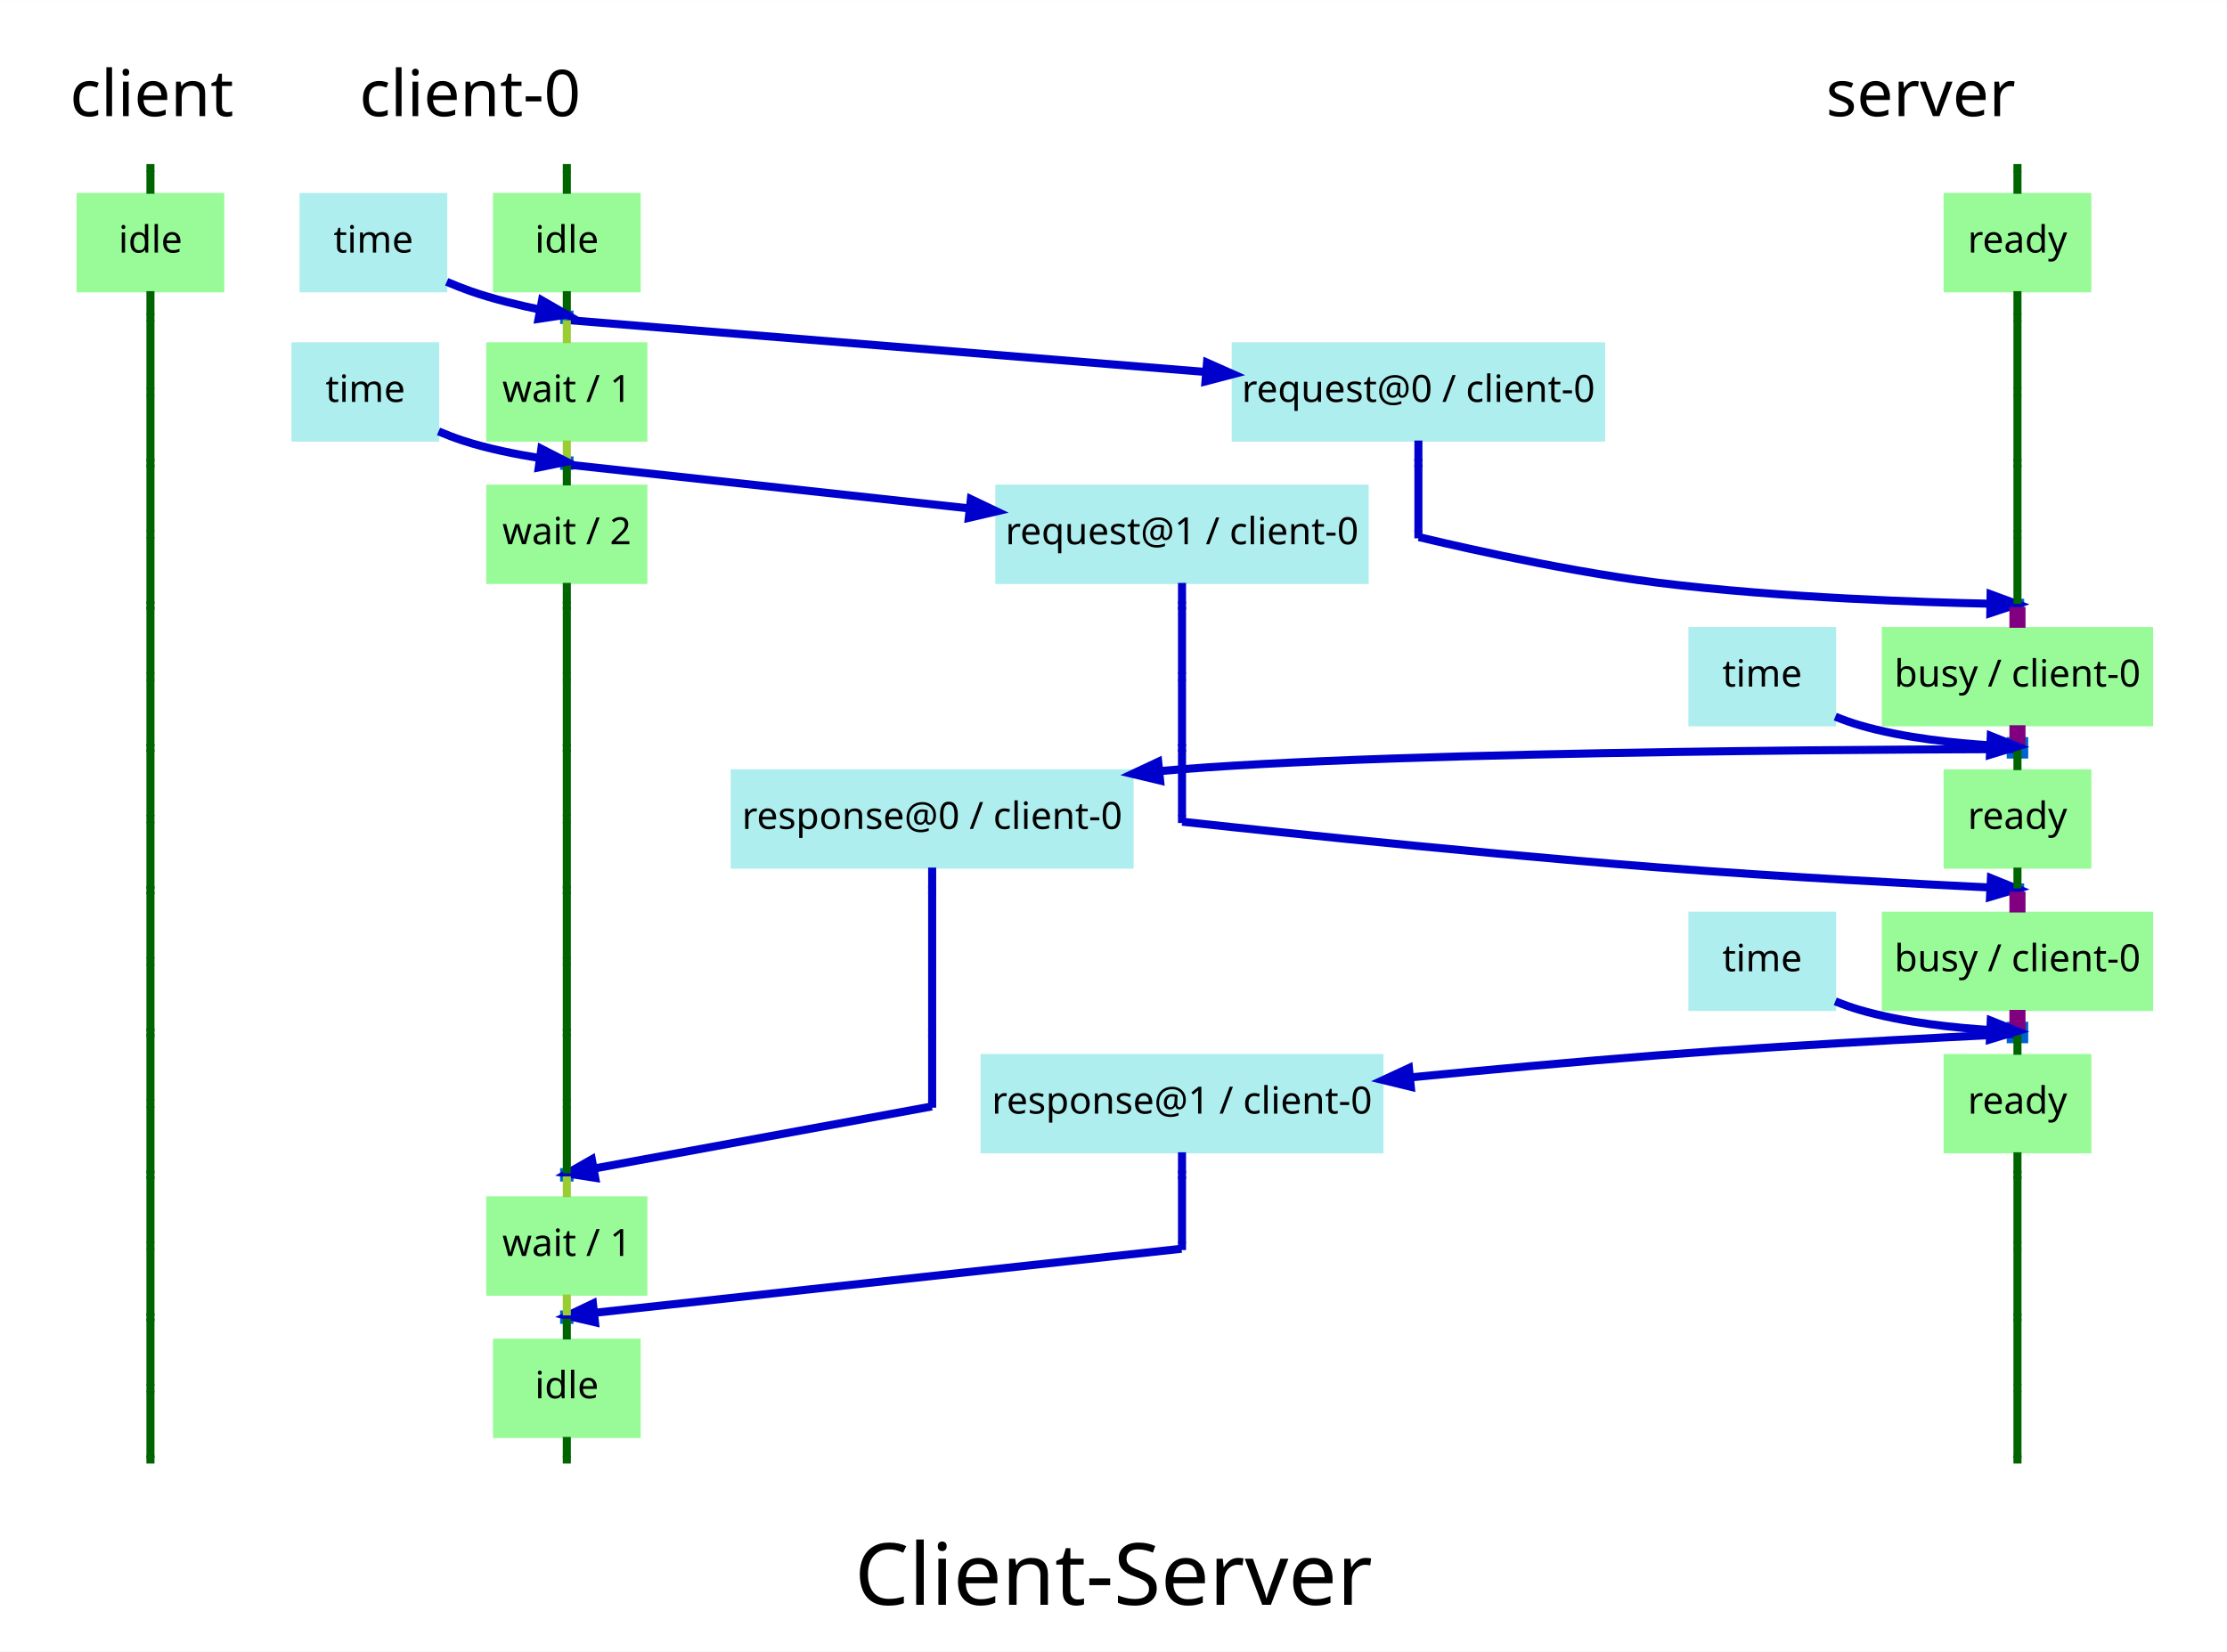
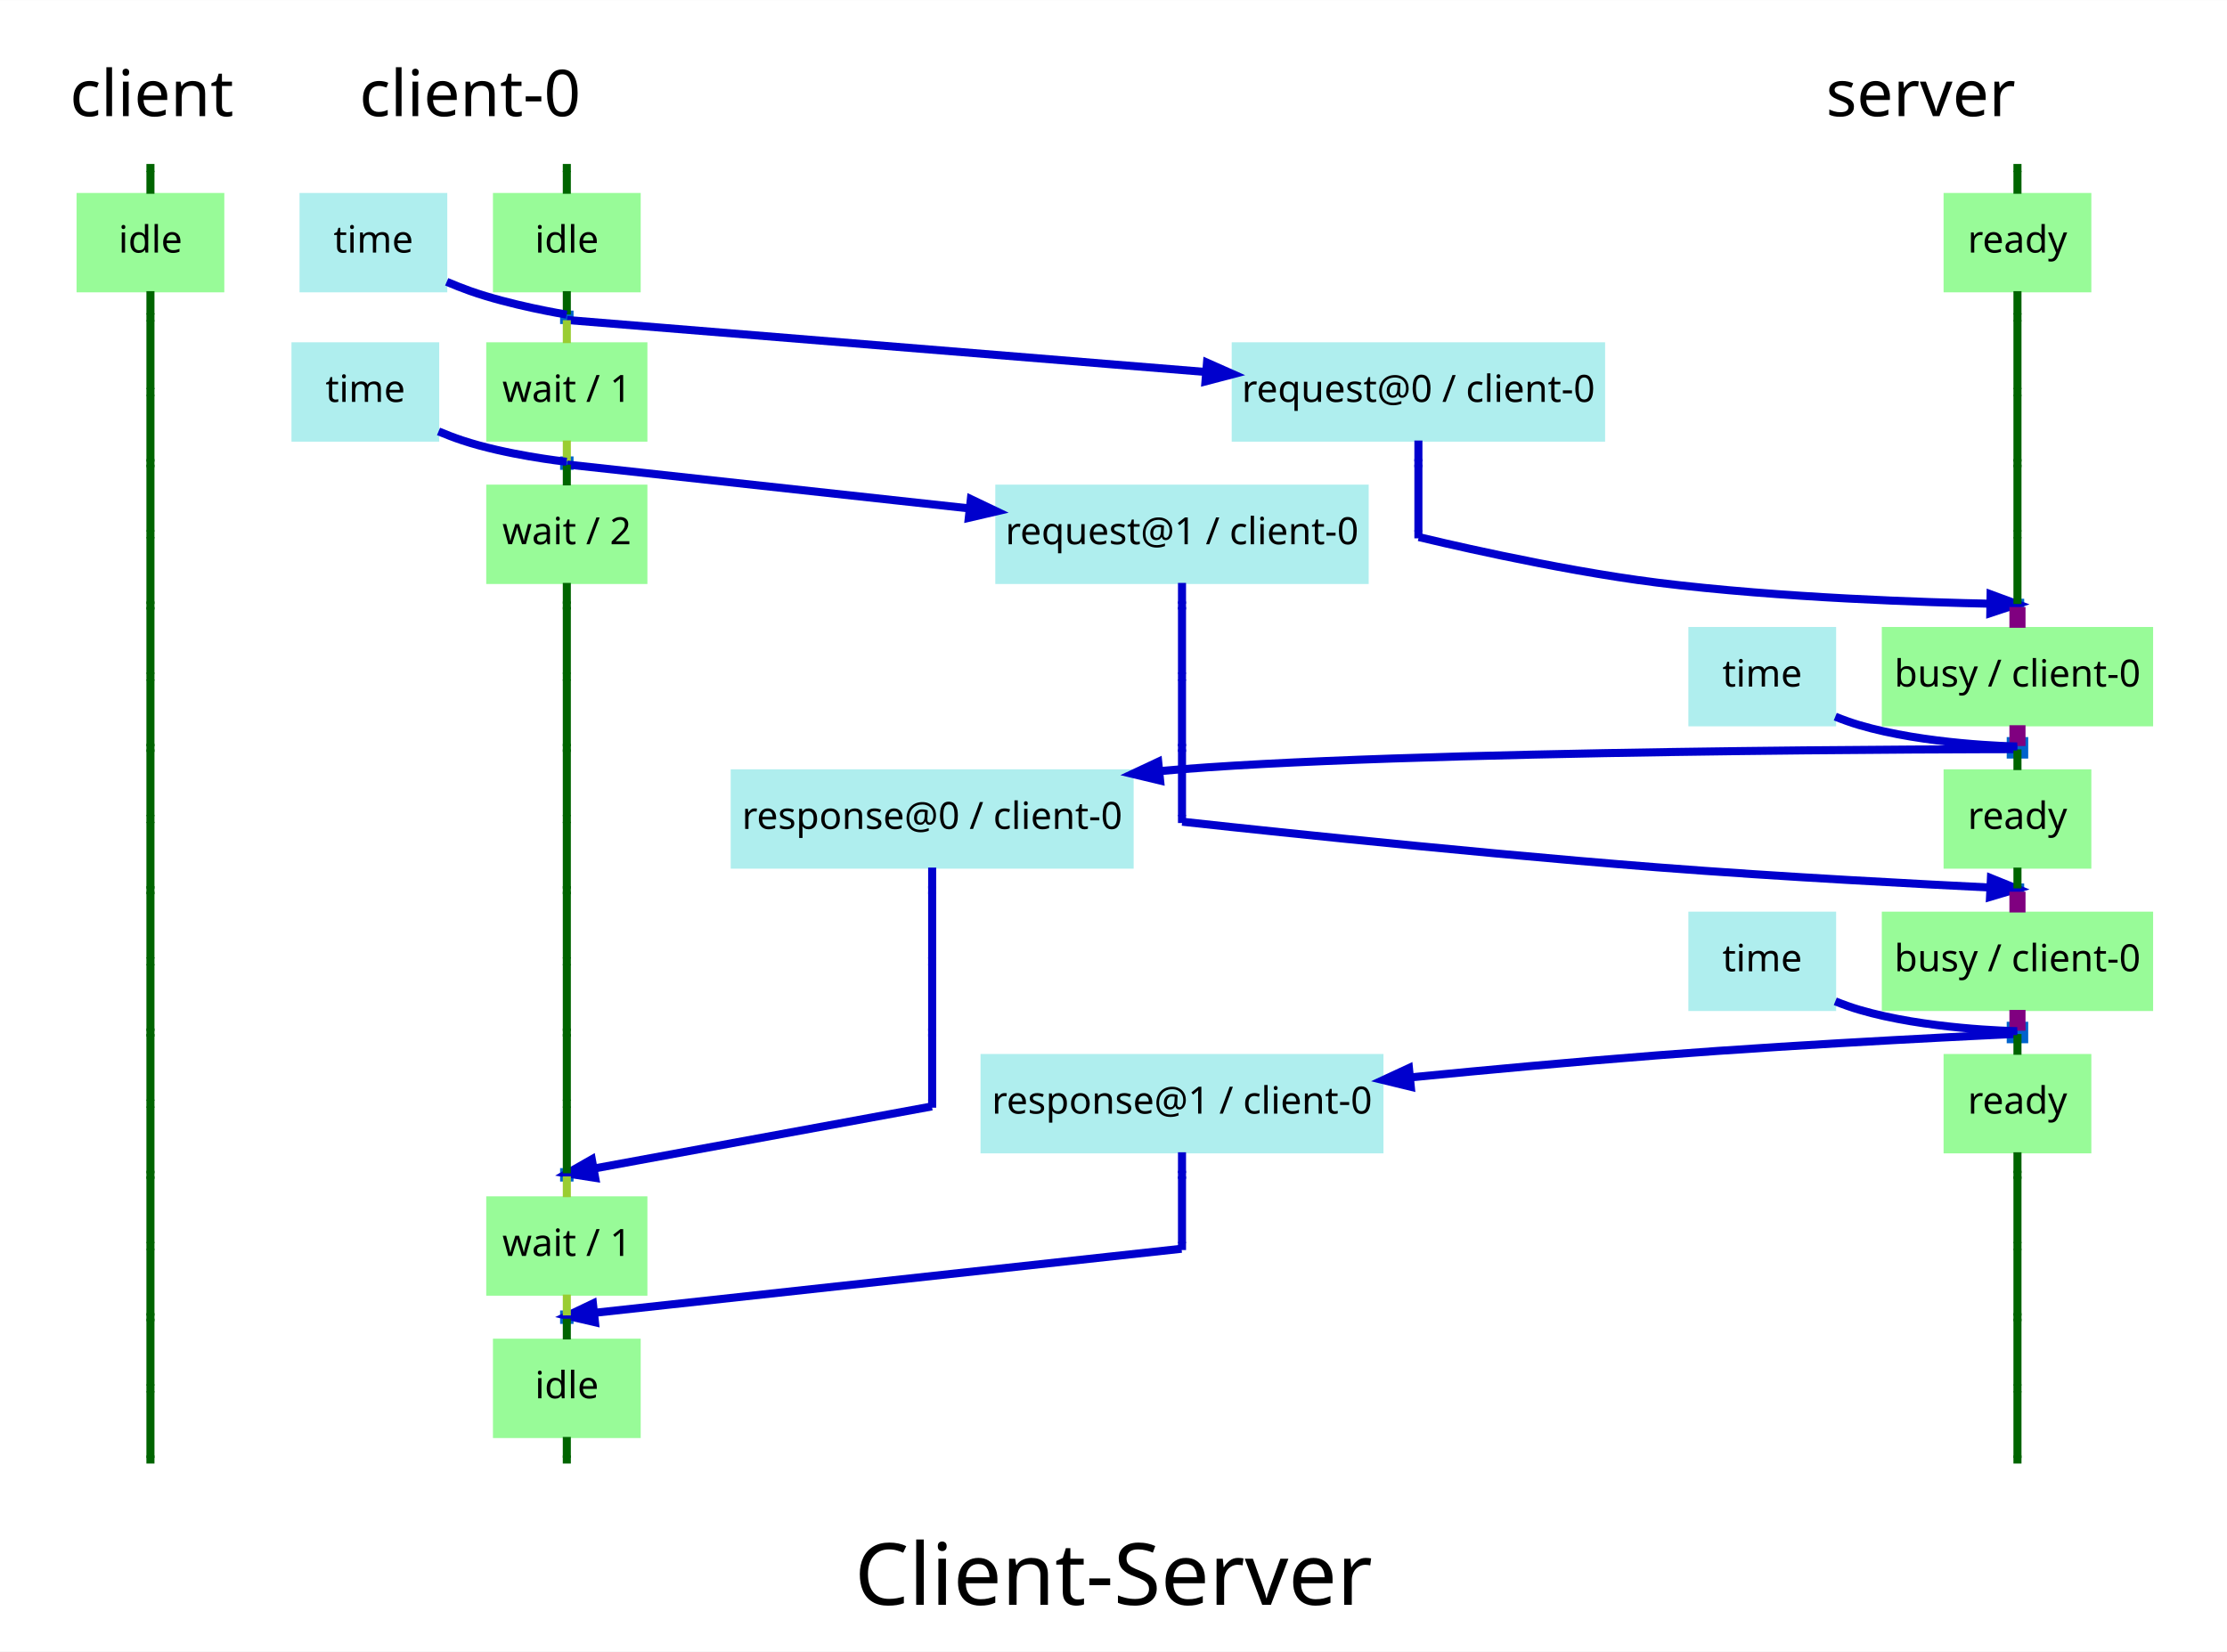
<svg xmlns="http://www.w3.org/2000/svg" width="829pt" height="615pt" viewBox="0.00 0.00 829.00 614.90">
  <g id="graph0" class="graph" transform="scale(1 1) rotate(0) translate(4 610.9)">
    <polygon fill="white" stroke="transparent" points="-4,4 -4,-610.9 825,-610.9 825,4 -4,4" />
    <text text-anchor="middle" x="410.5" y="-13.4" font-family="Sans-Serif" font-size="32.00">Client-Server</text>
    <g id="clust1" class="cluster">
      <polygon fill="none" stroke="white" points="261,-138.5 261,-558.2 601,-558.2 601,-138.5 261,-138.5" />
    </g>
    <g id="clust2" class="cluster">
      <polygon fill="none" stroke="white" points="609,-51 609,-598.9 813,-598.9 813,-51 609,-51" />
    </g>
    <g id="clust3" class="cluster">
      <polygon fill="none" stroke="white" points="617,-59 617,-590.9 805,-590.9 805,-59 617,-59" />
      <text text-anchor="middle" x="711" y="-567.7" font-family="Sans-Serif" font-size="24.00">server</text>
    </g>
    <g id="clust4" class="cluster">
      <polygon fill="none" stroke="white" points="8,-51 8,-598.9 253,-598.9 253,-51 8,-51" />
    </g>
    <g id="clust5" class="cluster">
      <polygon fill="none" stroke="white" points="16,-59 16,-590.9 89,-590.9 89,-59 16,-59" />
      <text text-anchor="middle" x="52.5" y="-567.7" font-family="Sans-Serif" font-size="24.00">client</text>
    </g>
    <g id="clust6" class="cluster">
      <polygon fill="none" stroke="white" points="97,-59 97,-590.9 245,-590.9 245,-59 97,-59" />
      <text text-anchor="middle" x="171" y="-567.7" font-family="Sans-Serif" font-size="24.00">client-0</text>
    </g>
    <g id="node4" class="node">
      <polygon fill="paleturquoise" stroke="paleturquoise" points="593,-483 455,-483 455,-447 593,-447 593,-483" />
      <text text-anchor="middle" x="524" y="-461.3" font-family="Sans-Serif" font-size="14.00">request@0 / client-0</text>
    </g>
    <g id="node5" class="node">
      <polygon fill="none" stroke="mediumblue" stroke-width="2" points="524.5,-439 523.5,-439 523.5,-438 524.5,-438 524.5,-439" />
    </g>
    <g id="edge4" class="edge">
      <path fill="none" stroke="mediumblue" stroke-width="3" d="M524,-446.91C524,-443.06 524,-439.89 524,-439.16" />
    </g>
    <g id="node6" class="node">
      <polygon fill="none" stroke="mediumblue" stroke-width="2" points="524.5,-412.5 523.5,-412.5 523.5,-411.5 524.5,-411.5 524.5,-412.5" />
    </g>
    <g id="edge5" class="edge">
      <path fill="none" stroke="mediumblue" stroke-width="3" d="M524,-437.93C524,-436.51 524,-414.44 524,-413.07" />
    </g>
    <g id="node7" class="node">
      <polygon fill="paleturquoise" stroke="paleturquoise" points="505,-430 367,-430 367,-394 505,-394 505,-430" />
      <text text-anchor="middle" x="436" y="-408.3" font-family="Sans-Serif" font-size="14.00">request@1 / client-0</text>
    </g>
    <g id="node26" class="node">
      <polygon fill="none" stroke="#0063cd" stroke-width="4" points="747.5,-386 746.5,-386 746.5,-385 747.5,-385 747.5,-386" />
    </g>
    <g id="edge24" class="edge">
      <path fill="none" stroke="mediumblue" stroke-width="3" d="M524.14,-410.97C527.06,-410.26 574.29,-398.83 613,-394 658.98,-388.26 714.38,-386.61 736.82,-386.16" />
      <polygon fill="mediumblue" stroke="mediumblue" stroke-width="3" points="737,-389.66 746.95,-386 736.89,-382.66 737,-389.66" />
    </g>
    <g id="node8" class="node">
      <polygon fill="none" stroke="mediumblue" stroke-width="2" points="436.5,-386 435.5,-386 435.5,-385 436.5,-385 436.5,-386" />
    </g>
    <g id="edge7" class="edge">
      <path fill="none" stroke="mediumblue" stroke-width="3" d="M436,-393.91C436,-390.06 436,-386.89 436,-386.16" />
    </g>
    <g id="node9" class="node">
      <polygon fill="none" stroke="mediumblue" stroke-width="2" points="436.5,-359.5 435.5,-359.5 435.5,-358.5 436.5,-358.5 436.5,-359.5" />
    </g>
    <g id="edge8" class="edge">
      <path fill="none" stroke="mediumblue" stroke-width="3" d="M436,-384.93C436,-383.51 436,-361.44 436,-360.07" />
    </g>
    <g id="node10" class="node">
      <polygon fill="none" stroke="mediumblue" stroke-width="2" points="436.5,-333 435.5,-333 435.5,-332 436.5,-332 436.5,-333" />
    </g>
    <g id="edge9" class="edge">
      <path fill="none" stroke="mediumblue" stroke-width="3" d="M436,-357.93C436,-356.51 436,-334.44 436,-333.07" />
    </g>
    <g id="node11" class="node">
      <polygon fill="none" stroke="mediumblue" stroke-width="2" points="436.5,-306.5 435.5,-306.5 435.5,-305.5 436.5,-305.5 436.5,-306.5" />
    </g>
    <g id="edge10" class="edge">
      <path fill="none" stroke="mediumblue" stroke-width="3" d="M436,-331.93C436,-330.51 436,-308.44 436,-307.07" />
    </g>
    <g id="node12" class="node">
      <polygon fill="paleturquoise" stroke="paleturquoise" points="417.5,-324 268.5,-324 268.5,-288 417.5,-288 417.5,-324" />
      <text text-anchor="middle" x="343" y="-302.3" font-family="Sans-Serif" font-size="14.00">response@0 / client-0</text>
    </g>
    <g id="node31" class="node">
      <polygon fill="none" stroke="#0063cd" stroke-width="4" points="747.5,-280 746.5,-280 746.5,-279 747.5,-279 747.5,-280" />
    </g>
    <g id="edge31" class="edge">
      <path fill="none" stroke="mediumblue" stroke-width="3" d="M436.07,-304.99C439.06,-304.66 535.44,-294.04 613,-288 659.2,-284.4 714.47,-281.57 736.85,-280.48" />
      <polygon fill="mediumblue" stroke="mediumblue" stroke-width="3" points="737.12,-283.97 746.95,-280 736.79,-276.98 737.12,-283.97" />
    </g>
    <g id="node13" class="node">
      <polygon fill="none" stroke="mediumblue" stroke-width="2" points="343.5,-280 342.5,-280 342.5,-279 343.5,-279 343.5,-280" />
    </g>
    <g id="edge12" class="edge">
      <path fill="none" stroke="mediumblue" stroke-width="3" d="M343,-287.91C343,-284.06 343,-280.89 343,-280.16" />
    </g>
    <g id="node14" class="node">
      <polygon fill="none" stroke="mediumblue" stroke-width="2" points="343.5,-253.5 342.5,-253.5 342.5,-252.5 343.5,-252.5 343.5,-253.5" />
    </g>
    <g id="edge13" class="edge">
      <path fill="none" stroke="mediumblue" stroke-width="3" d="M343,-278.93C343,-277.51 343,-255.44 343,-254.07" />
    </g>
    <g id="node15" class="node">
      <polygon fill="none" stroke="mediumblue" stroke-width="2" points="343.5,-227 342.5,-227 342.5,-226 343.5,-226 343.5,-227" />
    </g>
    <g id="edge14" class="edge">
      <path fill="none" stroke="mediumblue" stroke-width="3" d="M343,-251.93C343,-250.51 343,-228.44 343,-227.07" />
    </g>
    <g id="node16" class="node">
      <polygon fill="none" stroke="mediumblue" stroke-width="2" points="343.5,-200.5 342.5,-200.5 342.5,-199.5 343.5,-199.5 343.5,-200.5" />
    </g>
    <g id="edge15" class="edge">
      <path fill="none" stroke="mediumblue" stroke-width="3" d="M343,-225.93C343,-224.51 343,-202.44 343,-201.07" />
    </g>
    <g id="node17" class="node">
      <polygon fill="paleturquoise" stroke="paleturquoise" points="510.5,-218 361.5,-218 361.5,-182 510.5,-182 510.5,-218" />
      <text text-anchor="middle" x="436" y="-196.3" font-family="Sans-Serif" font-size="14.00">response@1 / client-0</text>
    </g>
    <g id="node76" class="node">
      <polygon fill="none" stroke="#0063cd" stroke-width="4" points="207.5,-174 206.5,-174 206.5,-173 207.5,-173 207.5,-174" />
    </g>
    <g id="edge78" class="edge">
      <path fill="none" stroke="mediumblue" stroke-width="3" d="M342.9,-198.98C339.48,-198.35 247.99,-181.54 217.09,-175.85" />
      <polygon fill="mediumblue" stroke="mediumblue" stroke-width="3" points="217.56,-172.38 207.1,-174.02 216.3,-179.27 217.56,-172.38" />
    </g>
    <g id="node18" class="node">
      <polygon fill="none" stroke="mediumblue" stroke-width="2" points="436.5,-174 435.5,-174 435.5,-173 436.5,-173 436.5,-174" />
    </g>
    <g id="edge17" class="edge">
      <path fill="none" stroke="mediumblue" stroke-width="3" d="M436,-181.91C436,-178.06 436,-174.89 436,-174.16" />
    </g>
    <g id="node19" class="node">
      <polygon fill="none" stroke="mediumblue" stroke-width="2" points="436.5,-147.5 435.5,-147.5 435.5,-146.5 436.5,-146.5 436.5,-147.5" />
    </g>
    <g id="edge18" class="edge">
      <path fill="none" stroke="mediumblue" stroke-width="3" d="M436,-172.93C436,-171.51 436,-149.44 436,-148.07" />
    </g>
    <g id="node78" class="node">
      <polygon fill="none" stroke="#0063cd" stroke-width="4" points="207.5,-121 206.5,-121 206.5,-120 207.5,-120 207.5,-121" />
    </g>
    <g id="edge81" class="edge">
      <path fill="none" stroke="mediumblue" stroke-width="3" d="M435.83,-145.98C429.79,-145.32 260.7,-126.86 217.15,-122.11" />
      <polygon fill="mediumblue" stroke="mediumblue" stroke-width="3" points="217.48,-118.62 207.16,-121.02 216.72,-125.58 217.48,-118.62" />
    </g>
    <g id="node20" class="node">
      <polygon fill="none" stroke="darkgreen" stroke-width="2" points="747.5,-548.9 746.5,-548.9 746.5,-547.9 747.5,-547.9 747.5,-548.9" />
    </g>
    <g id="node21" class="node">
      <polygon fill="palegreen" stroke="palegreen" points="774,-538.6 720,-538.6 720,-502.6 774,-502.6 774,-538.6" />
      <text text-anchor="middle" x="747" y="-516.9" font-family="Sans-Serif" font-size="14.00">ready</text>
    </g>
    <g id="edge19" class="edge">
      <path fill="none" stroke="darkgreen" stroke-width="3" d="M747,-547.33C747,-546.77 747,-543.15 747,-538.8" />
    </g>
    <g id="node22" class="node">
      <polygon fill="none" stroke="darkgreen" stroke-width="2" points="747.5,-493.3 746.5,-493.3 746.5,-492.3 747.5,-492.3 747.5,-493.3" />
    </g>
    <g id="edge20" class="edge">
      <path fill="none" stroke="darkgreen" stroke-width="3" d="M747,-502.53C747,-498.04 747,-494.3 747,-493.85" />
    </g>
    <g id="node23" class="node">
      <polygon fill="none" stroke="darkgreen" stroke-width="2" points="747.5,-465.5 746.5,-465.5 746.5,-464.5 747.5,-464.5 747.5,-465.5" />
    </g>
    <g id="edge21" class="edge">
      <path fill="none" stroke="darkgreen" stroke-width="3" d="M747,-491.73C747,-490.26 747,-467.49 747,-466.07" />
    </g>
    <g id="node24" class="node">
      <polygon fill="none" stroke="darkgreen" stroke-width="2" points="747.5,-439 746.5,-439 746.5,-438 747.5,-438 747.5,-439" />
    </g>
    <g id="edge22" class="edge">
      <path fill="none" stroke="darkgreen" stroke-width="3" d="M747,-463.93C747,-462.51 747,-440.44 747,-439.07" />
    </g>
    <g id="node25" class="node">
      <polygon fill="none" stroke="darkgreen" stroke-width="2" points="747.5,-412.5 746.5,-412.5 746.5,-411.5 747.5,-411.5 747.5,-412.5" />
    </g>
    <g id="edge23" class="edge">
      <path fill="none" stroke="darkgreen" stroke-width="3" d="M747,-437.93C747,-436.51 747,-414.44 747,-413.07" />
    </g>
    <g id="edge25" class="edge">
      <path fill="none" stroke="darkgreen" stroke-width="3" d="M747,-410.93C747,-409.51 747,-387.44 747,-386.07" />
    </g>
    <g id="node27" class="node">
      <polygon fill="palegreen" stroke="palegreen" points="797,-377 697,-377 697,-341 797,-341 797,-377" />
      <text text-anchor="middle" x="747" y="-355.3" font-family="Sans-Serif" font-size="14.00">busy / client-0</text>
    </g>
    <g id="edge26" class="edge">
      <path fill="none" stroke="purple" stroke-width="6" d="M747,-384.93C747,-384.41 747,-381.18 747,-377.2" />
    </g>
    <g id="node28" class="node">
      <polygon fill="none" stroke="#0063cd" stroke-width="7" points="747.5,-333 746.5,-333 746.5,-332 747.5,-332 747.5,-333" />
    </g>
    <g id="edge29" class="edge">
      <path fill="none" stroke="purple" stroke-width="6" d="M747,-340.91C747,-337.06 747,-333.89 747,-333.16" />
    </g>
    <g id="edge27" class="edge">
      <path fill="none" stroke="mediumblue" stroke-width="3" d="M746.95,-332C743.27,-332 515.98,-331.92 427.61,-323.82" />
      <polygon fill="mediumblue" stroke="mediumblue" stroke-width="3" points="427.85,-320.32 417.55,-322.79 427.14,-327.29 427.85,-320.32" />
    </g>
    <g id="node30" class="node">
      <polygon fill="palegreen" stroke="palegreen" points="774,-324 720,-324 720,-288 774,-288 774,-324" />
      <text text-anchor="middle" x="747" y="-302.3" font-family="Sans-Serif" font-size="14.00">ready</text>
    </g>
    <g id="edge30" class="edge">
      <path fill="none" stroke="darkgreen" stroke-width="3" d="M747,-331.93C747,-331.41 747,-328.18 747,-324.2" />
    </g>
    <g id="node29" class="node">
      <polygon fill="paleturquoise" stroke="paleturquoise" points="679,-377 625,-377 625,-341 679,-341 679,-377" />
      <text text-anchor="middle" x="652" y="-355.3" font-family="Sans-Serif" font-size="14.00">time</text>
    </g>
    <g id="edge28" class="edge">
-       <path fill="none" stroke="mediumblue" stroke-width="3" d="M679.18,-344.11C682.11,-342.93 685.08,-341.86 688,-341 704.71,-336.05 724.99,-334.15 736.9,-333.43" />
-       <polygon fill="mediumblue" stroke="mediumblue" stroke-width="3" points="737.06,-336.93 746.9,-333 736.76,-329.93 737.06,-336.93" />
+       <path fill="none" stroke="mediumblue" stroke-width="3" d="M679.18,-344.11C682.11,-342.93 685.08,-341.86 688,-341 712.58,-333.72 744.91,-333.04 746.9,-333" />
    </g>
    <g id="edge32" class="edge">
      <path fill="none" stroke="darkgreen" stroke-width="3" d="M747,-287.91C747,-284.06 747,-280.89 747,-280.16" />
    </g>
    <g id="node32" class="node">
      <polygon fill="palegreen" stroke="palegreen" points="797,-271 697,-271 697,-235 797,-235 797,-271" />
      <text text-anchor="middle" x="747" y="-249.3" font-family="Sans-Serif" font-size="14.00">busy / client-0</text>
    </g>
    <g id="edge33" class="edge">
      <path fill="none" stroke="purple" stroke-width="6" d="M747,-278.93C747,-278.41 747,-275.18 747,-271.2" />
    </g>
    <g id="node33" class="node">
      <polygon fill="none" stroke="#0063cd" stroke-width="7" points="747.5,-227 746.5,-227 746.5,-226 747.5,-226 747.5,-227" />
    </g>
    <g id="edge36" class="edge">
      <path fill="none" stroke="purple" stroke-width="6" d="M747,-234.91C747,-231.06 747,-227.89 747,-227.16" />
    </g>
    <g id="edge34" class="edge">
      <path fill="none" stroke="mediumblue" stroke-width="3" d="M746.95,-226C744.67,-225.89 671.55,-222.56 613,-218 582.99,-215.66 550.16,-212.64 521.02,-209.79" />
      <polygon fill="mediumblue" stroke="mediumblue" stroke-width="3" points="521.17,-206.29 510.88,-208.8 520.48,-213.26 521.17,-206.29" />
    </g>
    <g id="node35" class="node">
      <polygon fill="palegreen" stroke="palegreen" points="774,-218 720,-218 720,-182 774,-182 774,-218" />
      <text text-anchor="middle" x="747" y="-196.3" font-family="Sans-Serif" font-size="14.00">ready</text>
    </g>
    <g id="edge37" class="edge">
      <path fill="none" stroke="darkgreen" stroke-width="3" d="M747,-225.93C747,-225.41 747,-222.18 747,-218.2" />
    </g>
    <g id="node34" class="node">
      <polygon fill="paleturquoise" stroke="paleturquoise" points="679,-271 625,-271 625,-235 679,-235 679,-271" />
      <text text-anchor="middle" x="652" y="-249.3" font-family="Sans-Serif" font-size="14.00">time</text>
    </g>
    <g id="edge35" class="edge">
-       <path fill="none" stroke="mediumblue" stroke-width="3" d="M679.18,-238.11C682.11,-236.93 685.08,-235.86 688,-235 704.71,-230.05 724.99,-228.15 736.9,-227.43" />
-       <polygon fill="mediumblue" stroke="mediumblue" stroke-width="3" points="737.06,-230.93 746.9,-227 736.76,-223.93 737.06,-230.93" />
+       <path fill="none" stroke="mediumblue" stroke-width="3" d="M679.18,-238.11C682.11,-236.93 685.08,-235.86 688,-235 712.58,-227.72 744.91,-227.04 746.9,-227" />
    </g>
    <g id="node36" class="node">
      <polygon fill="none" stroke="darkgreen" stroke-width="2" points="747.5,-174 746.5,-174 746.5,-173 747.5,-173 747.5,-174" />
    </g>
    <g id="edge38" class="edge">
      <path fill="none" stroke="darkgreen" stroke-width="3" d="M747,-181.91C747,-178.06 747,-174.89 747,-174.16" />
    </g>
    <g id="node37" class="node">
      <polygon fill="none" stroke="darkgreen" stroke-width="2" points="747.5,-147.5 746.5,-147.5 746.5,-146.5 747.5,-146.5 747.5,-147.5" />
    </g>
    <g id="edge39" class="edge">
      <path fill="none" stroke="darkgreen" stroke-width="3" d="M747,-172.93C747,-171.51 747,-149.44 747,-148.07" />
    </g>
    <g id="node38" class="node">
      <polygon fill="none" stroke="darkgreen" stroke-width="2" points="747.5,-121 746.5,-121 746.5,-120 747.5,-120 747.5,-121" />
    </g>
    <g id="edge40" class="edge">
      <path fill="none" stroke="darkgreen" stroke-width="3" d="M747,-145.93C747,-144.51 747,-122.44 747,-121.07" />
    </g>
    <g id="node39" class="node">
      <polygon fill="none" stroke="darkgreen" stroke-width="2" points="747.5,-94.5 746.5,-94.5 746.5,-93.5 747.5,-93.5 747.5,-94.5" />
    </g>
    <g id="edge41" class="edge">
      <path fill="none" stroke="darkgreen" stroke-width="3" d="M747,-119.93C747,-118.51 747,-96.44 747,-95.07" />
    </g>
    <g id="node40" class="node">
      <polygon fill="none" stroke="darkgreen" stroke-width="2" points="747.5,-68 746.5,-68 746.5,-67 747.5,-67 747.5,-68" />
    </g>
    <g id="edge42" class="edge">
      <path fill="none" stroke="darkgreen" stroke-width="3" d="M747,-92.93C747,-91.51 747,-69.44 747,-68.07" />
    </g>
    <g id="node41" class="node">
      <polygon fill="none" stroke="darkgreen" stroke-width="2" points="52.5,-548.9 51.5,-548.9 51.5,-547.9 52.5,-547.9 52.5,-548.9" />
    </g>
    <g id="node42" class="node">
      <polygon fill="palegreen" stroke="palegreen" points="79,-538.6 25,-538.6 25,-502.6 79,-502.6 79,-538.6" />
      <text text-anchor="middle" x="52" y="-516.9" font-family="Sans-Serif" font-size="14.00">idle</text>
    </g>
    <g id="edge43" class="edge">
      <path fill="none" stroke="darkgreen" stroke-width="3" d="M52,-547.33C52,-546.77 52,-543.15 52,-538.8" />
    </g>
    <g id="node43" class="node">
      <polygon fill="none" stroke="darkgreen" stroke-width="2" points="52.5,-493.3 51.5,-493.3 51.5,-492.3 52.5,-492.3 52.5,-493.3" />
    </g>
    <g id="edge44" class="edge">
      <path fill="none" stroke="darkgreen" stroke-width="3" d="M52,-502.53C52,-498.04 52,-494.3 52,-493.85" />
    </g>
    <g id="node44" class="node">
      <polygon fill="none" stroke="darkgreen" stroke-width="2" points="52.5,-465.5 51.5,-465.5 51.5,-464.5 52.5,-464.5 52.5,-465.5" />
    </g>
    <g id="edge45" class="edge">
      <path fill="none" stroke="darkgreen" stroke-width="3" d="M52,-491.73C52,-490.26 52,-467.49 52,-466.07" />
    </g>
    <g id="node45" class="node">
      <polygon fill="none" stroke="darkgreen" stroke-width="2" points="52.5,-439 51.5,-439 51.5,-438 52.5,-438 52.5,-439" />
    </g>
    <g id="edge46" class="edge">
      <path fill="none" stroke="darkgreen" stroke-width="3" d="M52,-463.93C52,-462.51 52,-440.44 52,-439.07" />
    </g>
    <g id="node46" class="node">
      <polygon fill="none" stroke="darkgreen" stroke-width="2" points="52.5,-412.5 51.5,-412.5 51.5,-411.5 52.5,-411.5 52.5,-412.5" />
    </g>
    <g id="edge47" class="edge">
      <path fill="none" stroke="darkgreen" stroke-width="3" d="M52,-437.93C52,-436.51 52,-414.44 52,-413.07" />
    </g>
    <g id="node47" class="node">
      <polygon fill="none" stroke="darkgreen" stroke-width="2" points="52.5,-386 51.5,-386 51.5,-385 52.5,-385 52.5,-386" />
    </g>
    <g id="edge48" class="edge">
      <path fill="none" stroke="darkgreen" stroke-width="3" d="M52,-410.93C52,-409.51 52,-387.44 52,-386.07" />
    </g>
    <g id="node48" class="node">
      <polygon fill="none" stroke="darkgreen" stroke-width="2" points="52.5,-359.5 51.5,-359.5 51.5,-358.5 52.5,-358.5 52.5,-359.5" />
    </g>
    <g id="edge49" class="edge">
      <path fill="none" stroke="darkgreen" stroke-width="3" d="M52,-384.93C52,-383.51 52,-361.44 52,-360.07" />
    </g>
    <g id="node49" class="node">
      <polygon fill="none" stroke="darkgreen" stroke-width="2" points="52.5,-333 51.5,-333 51.5,-332 52.5,-332 52.5,-333" />
    </g>
    <g id="edge50" class="edge">
      <path fill="none" stroke="darkgreen" stroke-width="3" d="M52,-357.93C52,-356.51 52,-334.44 52,-333.07" />
    </g>
    <g id="node50" class="node">
      <polygon fill="none" stroke="darkgreen" stroke-width="2" points="52.5,-306.5 51.5,-306.5 51.5,-305.5 52.5,-305.5 52.5,-306.5" />
    </g>
    <g id="edge51" class="edge">
      <path fill="none" stroke="darkgreen" stroke-width="3" d="M52,-331.93C52,-330.51 52,-308.44 52,-307.07" />
    </g>
    <g id="node51" class="node">
      <polygon fill="none" stroke="darkgreen" stroke-width="2" points="52.5,-280 51.5,-280 51.5,-279 52.5,-279 52.5,-280" />
    </g>
    <g id="edge52" class="edge">
      <path fill="none" stroke="darkgreen" stroke-width="3" d="M52,-304.93C52,-303.51 52,-281.44 52,-280.07" />
    </g>
    <g id="node52" class="node">
      <polygon fill="none" stroke="darkgreen" stroke-width="2" points="52.5,-253.5 51.5,-253.5 51.5,-252.5 52.5,-252.5 52.5,-253.5" />
    </g>
    <g id="edge53" class="edge">
      <path fill="none" stroke="darkgreen" stroke-width="3" d="M52,-278.93C52,-277.51 52,-255.44 52,-254.07" />
    </g>
    <g id="node53" class="node">
      <polygon fill="none" stroke="darkgreen" stroke-width="2" points="52.5,-227 51.5,-227 51.5,-226 52.5,-226 52.5,-227" />
    </g>
    <g id="edge54" class="edge">
      <path fill="none" stroke="darkgreen" stroke-width="3" d="M52,-251.93C52,-250.51 52,-228.44 52,-227.07" />
    </g>
    <g id="node54" class="node">
      <polygon fill="none" stroke="darkgreen" stroke-width="2" points="52.5,-200.5 51.5,-200.5 51.5,-199.5 52.5,-199.5 52.5,-200.5" />
    </g>
    <g id="edge55" class="edge">
      <path fill="none" stroke="darkgreen" stroke-width="3" d="M52,-225.93C52,-224.51 52,-202.44 52,-201.07" />
    </g>
    <g id="node55" class="node">
      <polygon fill="none" stroke="darkgreen" stroke-width="2" points="52.5,-174 51.5,-174 51.5,-173 52.5,-173 52.5,-174" />
    </g>
    <g id="edge56" class="edge">
      <path fill="none" stroke="darkgreen" stroke-width="3" d="M52,-198.93C52,-197.51 52,-175.44 52,-174.07" />
    </g>
    <g id="node56" class="node">
      <polygon fill="none" stroke="darkgreen" stroke-width="2" points="52.5,-147.5 51.5,-147.5 51.5,-146.5 52.5,-146.5 52.5,-147.5" />
    </g>
    <g id="edge57" class="edge">
      <path fill="none" stroke="darkgreen" stroke-width="3" d="M52,-172.93C52,-171.51 52,-149.44 52,-148.07" />
    </g>
    <g id="node57" class="node">
      <polygon fill="none" stroke="darkgreen" stroke-width="2" points="52.5,-121 51.5,-121 51.5,-120 52.5,-120 52.5,-121" />
    </g>
    <g id="edge58" class="edge">
      <path fill="none" stroke="darkgreen" stroke-width="3" d="M52,-145.93C52,-144.51 52,-122.44 52,-121.07" />
    </g>
    <g id="node58" class="node">
      <polygon fill="none" stroke="darkgreen" stroke-width="2" points="52.5,-94.5 51.5,-94.5 51.5,-93.5 52.5,-93.5 52.5,-94.5" />
    </g>
    <g id="edge59" class="edge">
      <path fill="none" stroke="darkgreen" stroke-width="3" d="M52,-119.93C52,-118.51 52,-96.44 52,-95.07" />
    </g>
    <g id="node59" class="node">
      <polygon fill="none" stroke="darkgreen" stroke-width="2" points="52.5,-68 51.5,-68 51.5,-67 52.5,-67 52.5,-68" />
    </g>
    <g id="edge60" class="edge">
      <path fill="none" stroke="darkgreen" stroke-width="3" d="M52,-92.93C52,-91.51 52,-69.44 52,-68.07" />
    </g>
    <g id="node60" class="node">
      <polygon fill="none" stroke="darkgreen" stroke-width="2" points="207.5,-548.9 206.5,-548.9 206.5,-547.9 207.5,-547.9 207.5,-548.9" />
    </g>
    <g id="node61" class="node">
      <polygon fill="palegreen" stroke="palegreen" points="234,-538.6 180,-538.6 180,-502.6 234,-502.6 234,-538.6" />
      <text text-anchor="middle" x="207" y="-516.9" font-family="Sans-Serif" font-size="14.00">idle</text>
    </g>
    <g id="edge61" class="edge">
      <path fill="none" stroke="darkgreen" stroke-width="3" d="M207,-547.33C207,-546.77 207,-543.15 207,-538.8" />
    </g>
    <g id="node62" class="node">
      <polygon fill="none" stroke="#0063cd" stroke-width="4" points="207.5,-493.3 206.5,-493.3 206.5,-492.3 207.5,-492.3 207.5,-493.3" />
    </g>
    <g id="edge64" class="edge">
      <path fill="none" stroke="darkgreen" stroke-width="3" d="M207,-502.53C207,-498.04 207,-494.3 207,-493.85" />
    </g>
    <g id="edge62" class="edge">
      <path fill="none" stroke="mediumblue" stroke-width="3" d="M207.06,-491.8C210.33,-491.53 351.97,-480 444.77,-472.45" />
      <polygon fill="mediumblue" stroke="mediumblue" stroke-width="3" points="445.31,-475.92 454.99,-471.62 444.74,-468.94 445.31,-475.92" />
    </g>
    <g id="node64" class="node">
      <polygon fill="palegreen" stroke="palegreen" points="236.5,-483 177.5,-483 177.5,-447 236.5,-447 236.5,-483" />
      <text text-anchor="middle" x="207" y="-461.3" font-family="Sans-Serif" font-size="14.00">wait / 1</text>
    </g>
    <g id="edge65" class="edge">
      <path fill="none" stroke="yellowgreen" stroke-width="3" d="M207,-491.73C207,-491.17 207,-487.55 207,-483.2" />
    </g>
    <g id="node63" class="node">
      <polygon fill="paleturquoise" stroke="paleturquoise" points="162,-538.6 108,-538.6 108,-502.6 162,-502.6 162,-538.6" />
      <text text-anchor="middle" x="135" y="-516.9" font-family="Sans-Serif" font-size="14.00">time</text>
    </g>
    <g id="edge63" class="edge">
-       <path fill="none" stroke="mediumblue" stroke-width="3" d="M162.28,-506.02C165.19,-504.78 168.13,-503.62 171,-502.6 179.58,-499.56 189.67,-497.19 196.98,-495.68" />
-       <polygon fill="mediumblue" stroke="mediumblue" stroke-width="3" points="197.76,-499.1 206.94,-493.81 196.47,-492.22 197.76,-499.1" />
+       <path fill="none" stroke="mediumblue" stroke-width="3" d="M162.28,-506.02C165.19,-504.78 168.13,-503.62 171,-502.6 186.04,-497.27 205.73,-494.01 206.94,-493.81" />
    </g>
    <g id="node65" class="node">
      <polygon fill="none" stroke="#0063cd" stroke-width="4" points="207.5,-439 206.5,-439 206.5,-438 207.5,-438 207.5,-439" />
    </g>
    <g id="edge68" class="edge">
      <path fill="none" stroke="yellowgreen" stroke-width="3" d="M207,-446.91C207,-443.06 207,-439.89 207,-439.16" />
    </g>
    <g id="edge66" class="edge">
      <path fill="none" stroke="mediumblue" stroke-width="3" d="M207.17,-437.98C211.31,-437.53 292.3,-428.69 356.77,-421.65" />
      <polygon fill="mediumblue" stroke="mediumblue" stroke-width="3" points="357.4,-425.1 366.96,-420.54 356.64,-418.14 357.4,-425.1" />
    </g>
    <g id="node67" class="node">
      <polygon fill="palegreen" stroke="palegreen" points="236.5,-430 177.5,-430 177.5,-394 236.5,-394 236.5,-430" />
      <text text-anchor="middle" x="207" y="-408.3" font-family="Sans-Serif" font-size="14.00">wait / 2</text>
    </g>
    <g id="edge69" class="edge">
      <path fill="none" stroke="darkgreen" stroke-width="3" d="M207,-437.93C207,-437.41 207,-434.18 207,-430.2" />
    </g>
    <g id="node66" class="node">
      <polygon fill="paleturquoise" stroke="paleturquoise" points="159,-483 105,-483 105,-447 159,-447 159,-483" />
      <text text-anchor="middle" x="132" y="-461.3" font-family="Sans-Serif" font-size="14.00">time</text>
    </g>
    <g id="edge67" class="edge">
-       <path fill="none" stroke="mediumblue" stroke-width="3" d="M159.24,-450.31C162.16,-449.1 165.11,-447.96 168,-447 177.53,-443.82 188.81,-441.68 196.78,-440.41" />
-       <polygon fill="mediumblue" stroke="mediumblue" stroke-width="3" points="197.51,-443.84 206.94,-439.01 196.55,-436.91 197.51,-443.84" />
+       <path fill="none" stroke="mediumblue" stroke-width="3" d="M159.24,-450.31C162.16,-449.1 165.11,-447.96 168,-447 184.26,-441.58 205.62,-439.15 206.94,-439.01" />
    </g>
    <g id="node68" class="node">
      <polygon fill="none" stroke="darkgreen" stroke-width="2" points="207.5,-386 206.5,-386 206.5,-385 207.5,-385 207.5,-386" />
    </g>
    <g id="edge70" class="edge">
      <path fill="none" stroke="darkgreen" stroke-width="3" d="M207,-393.91C207,-390.06 207,-386.89 207,-386.16" />
    </g>
    <g id="node69" class="node">
      <polygon fill="none" stroke="darkgreen" stroke-width="2" points="207.5,-359.5 206.5,-359.5 206.5,-358.5 207.5,-358.5 207.5,-359.5" />
    </g>
    <g id="edge71" class="edge">
      <path fill="none" stroke="darkgreen" stroke-width="3" d="M207,-384.93C207,-383.51 207,-361.44 207,-360.07" />
    </g>
    <g id="node70" class="node">
      <polygon fill="none" stroke="darkgreen" stroke-width="2" points="207.5,-333 206.5,-333 206.5,-332 207.5,-332 207.5,-333" />
    </g>
    <g id="edge72" class="edge">
      <path fill="none" stroke="darkgreen" stroke-width="3" d="M207,-357.93C207,-356.51 207,-334.44 207,-333.07" />
    </g>
    <g id="node71" class="node">
      <polygon fill="none" stroke="darkgreen" stroke-width="2" points="207.5,-306.5 206.5,-306.5 206.5,-305.5 207.5,-305.5 207.5,-306.5" />
    </g>
    <g id="edge73" class="edge">
      <path fill="none" stroke="darkgreen" stroke-width="3" d="M207,-331.93C207,-330.51 207,-308.44 207,-307.07" />
    </g>
    <g id="node72" class="node">
      <polygon fill="none" stroke="darkgreen" stroke-width="2" points="207.5,-280 206.5,-280 206.5,-279 207.5,-279 207.5,-280" />
    </g>
    <g id="edge74" class="edge">
      <path fill="none" stroke="darkgreen" stroke-width="3" d="M207,-304.93C207,-303.51 207,-281.44 207,-280.07" />
    </g>
    <g id="node73" class="node">
      <polygon fill="none" stroke="darkgreen" stroke-width="2" points="207.5,-253.5 206.5,-253.5 206.5,-252.5 207.5,-252.5 207.5,-253.5" />
    </g>
    <g id="edge75" class="edge">
      <path fill="none" stroke="darkgreen" stroke-width="3" d="M207,-278.93C207,-277.51 207,-255.44 207,-254.07" />
    </g>
    <g id="node74" class="node">
      <polygon fill="none" stroke="darkgreen" stroke-width="2" points="207.5,-227 206.5,-227 206.5,-226 207.5,-226 207.5,-227" />
    </g>
    <g id="edge76" class="edge">
      <path fill="none" stroke="darkgreen" stroke-width="3" d="M207,-251.93C207,-250.51 207,-228.44 207,-227.07" />
    </g>
    <g id="node75" class="node">
      <polygon fill="none" stroke="darkgreen" stroke-width="2" points="207.5,-200.5 206.5,-200.5 206.5,-199.5 207.5,-199.5 207.5,-200.5" />
    </g>
    <g id="edge77" class="edge">
      <path fill="none" stroke="darkgreen" stroke-width="3" d="M207,-225.93C207,-224.51 207,-202.44 207,-201.07" />
    </g>
    <g id="edge79" class="edge">
      <path fill="none" stroke="darkgreen" stroke-width="3" d="M207,-198.93C207,-197.51 207,-175.44 207,-174.07" />
    </g>
    <g id="node77" class="node">
      <polygon fill="palegreen" stroke="palegreen" points="236.5,-165 177.5,-165 177.5,-129 236.5,-129 236.5,-165" />
      <text text-anchor="middle" x="207" y="-143.3" font-family="Sans-Serif" font-size="14.00">wait / 1</text>
    </g>
    <g id="edge80" class="edge">
      <path fill="none" stroke="yellowgreen" stroke-width="3" d="M207,-172.93C207,-172.41 207,-169.18 207,-165.2" />
    </g>
    <g id="edge82" class="edge">
      <path fill="none" stroke="yellowgreen" stroke-width="3" d="M207,-128.91C207,-125.06 207,-121.89 207,-121.16" />
    </g>
    <g id="node79" class="node">
      <polygon fill="palegreen" stroke="palegreen" points="234,-112 180,-112 180,-76 234,-76 234,-112" />
      <text text-anchor="middle" x="207" y="-90.3" font-family="Sans-Serif" font-size="14.00">idle</text>
    </g>
    <g id="edge83" class="edge">
      <path fill="none" stroke="darkgreen" stroke-width="3" d="M207,-119.93C207,-119.41 207,-116.18 207,-112.2" />
    </g>
    <g id="node80" class="node">
      <polygon fill="none" stroke="darkgreen" stroke-width="2" points="207.5,-68 206.5,-68 206.5,-67 207.5,-67 207.5,-68" />
    </g>
    <g id="edge84" class="edge">
      <path fill="none" stroke="darkgreen" stroke-width="3" d="M207,-75.91C207,-72.06 207,-68.89 207,-68.16" />
    </g>
  </g>
</svg>
